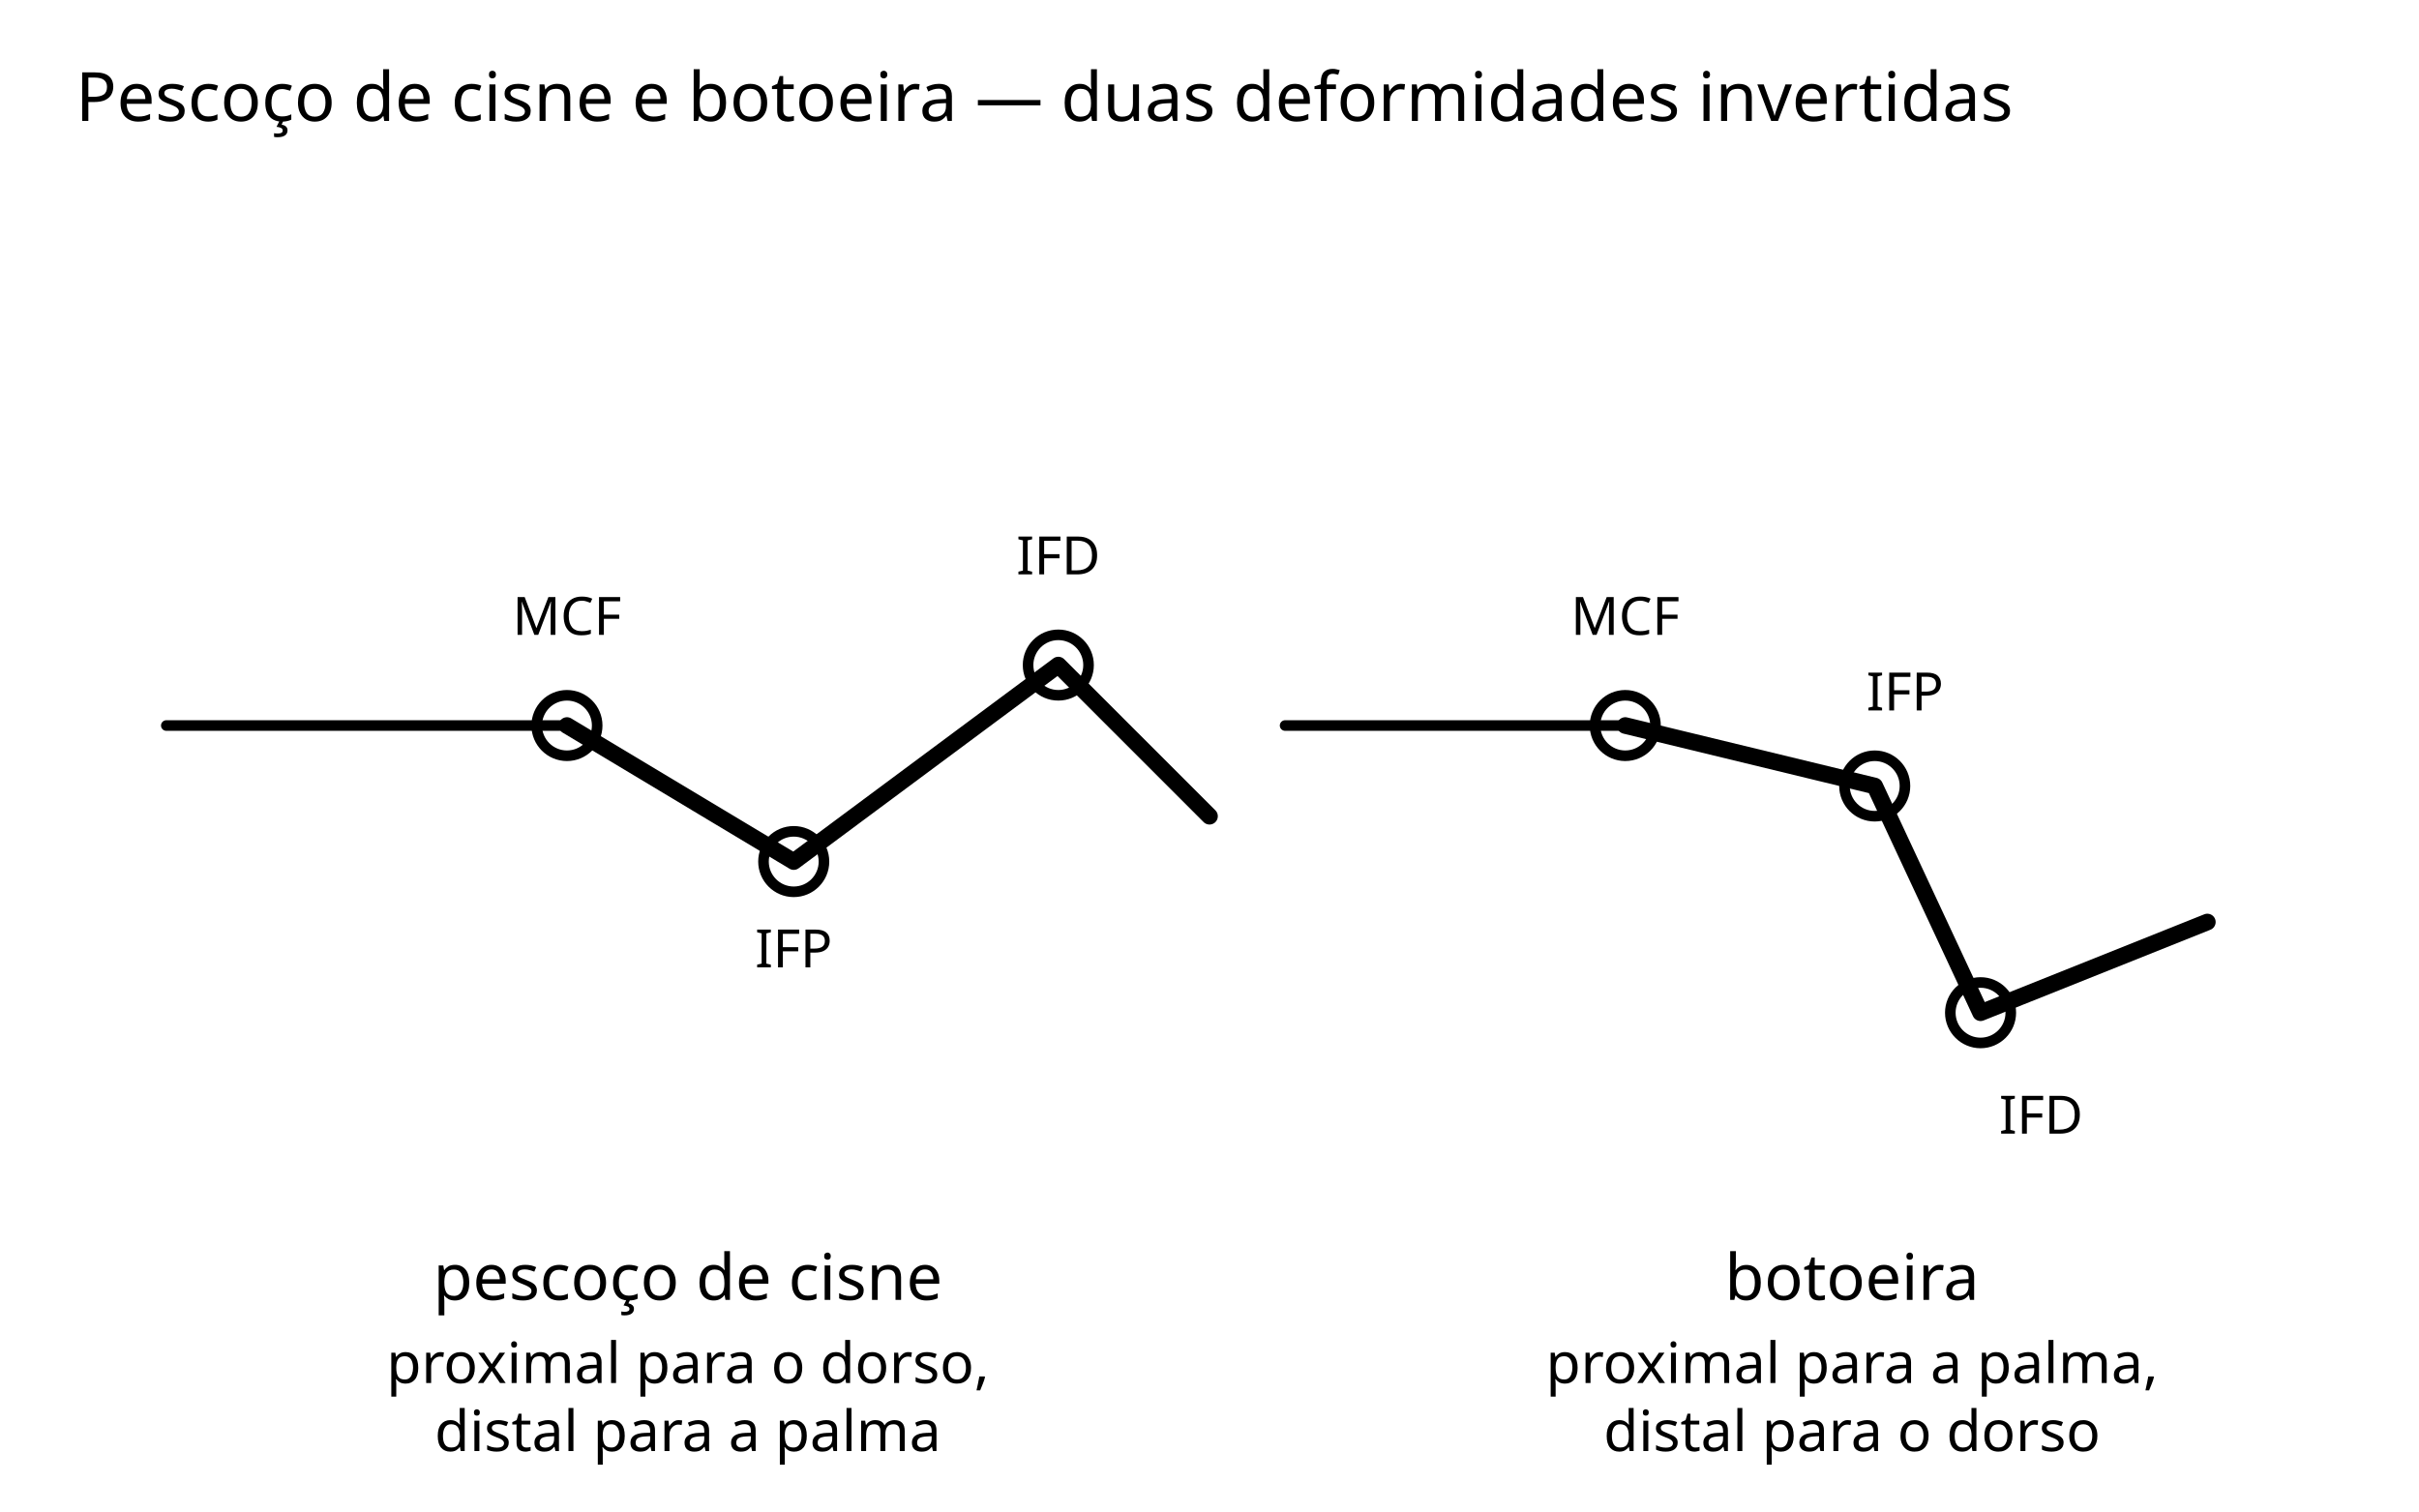
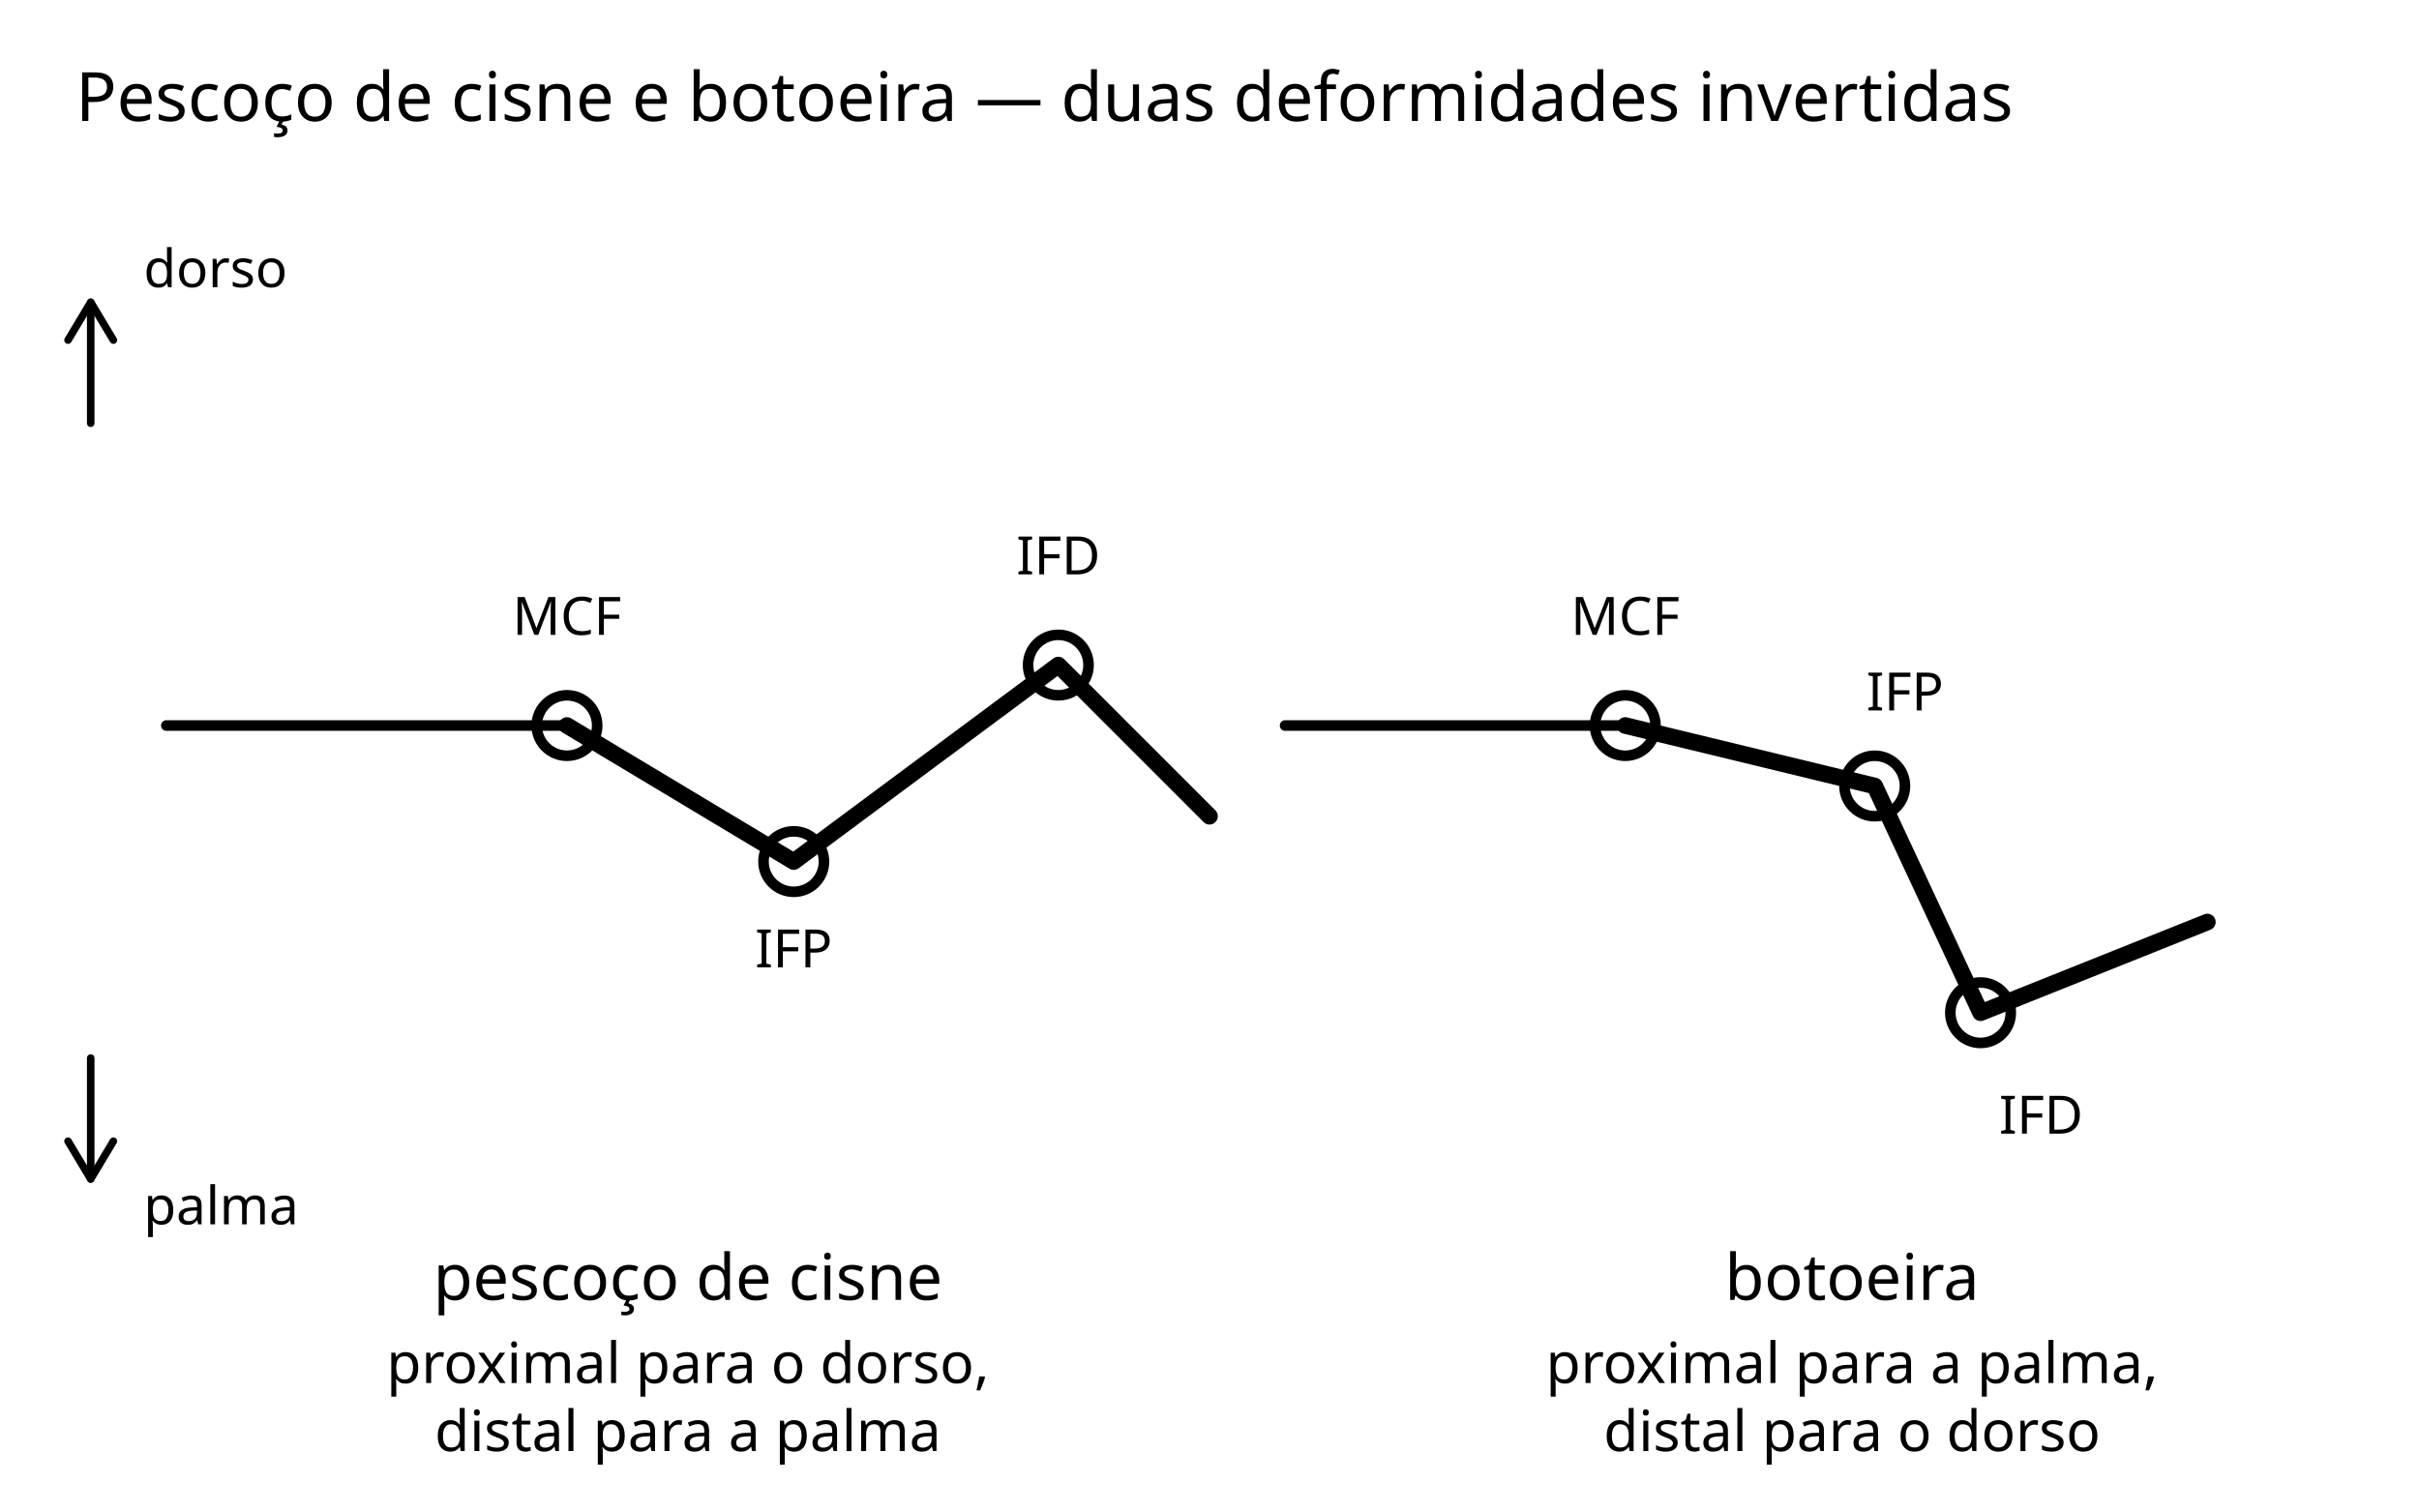
<svg xmlns="http://www.w3.org/2000/svg" viewBox="0 0 320 200" fill="none" stroke="currentColor" stroke-width="2" stroke-linecap="round" stroke-linejoin="round">
  <g font-family="sans-serif" font-size="9" fill="currentColor" stroke="none">
    <text x="10" y="16">Pescoço de cisne e botoeira — duas deformidades invertidas</text>
+   </g>
+   <path d="M 12 40 L 12 56" stroke-width="1" />
+   <path d="M 12 40 L 9 45 M 12 40 L 15 45" stroke-width="1" />
+   <path d="M 12 140 L 12 156" stroke-width="1" />
+   <path d="M 12 156 L 9 151 M 12 156 L 15 151" stroke-width="1" />
+   <g font-family="sans-serif" font-size="7" fill="currentColor" stroke="none">
+     <text x="19" y="38">dorso</text>
+     <text x="19" y="162">palma</text>
  </g>
  <path d="M 22 96 L 75 96" stroke-width="1.4" />
  <path d="M 75 96 L 105 114 L 140 88 L 160 108" stroke-width="2.2" />
  <circle cx="75" cy="96" r="4" stroke-width="1.4" />
  <circle cx="105" cy="114" r="4" stroke-width="1.4" />
  <circle cx="140" cy="88" r="4" stroke-width="1.4" />
  <path d="M 170 96 L 215 96" stroke-width="1.4" />
  <path d="M 215 96 L 248 104 L 262 134 L 292 122" stroke-width="2.2" />
  <circle cx="215" cy="96" r="4" stroke-width="1.4" />
  <circle cx="248" cy="104" r="4" stroke-width="1.4" />
  <circle cx="262" cy="134" r="4" stroke-width="1.4" />
  <g font-family="sans-serif" font-size="7" fill="currentColor" stroke="none" text-anchor="middle">
    <text x="75" y="84">MCF</text>
    <text x="105" y="128">IFP</text>
    <text x="140" y="76">IFD</text>
    <text x="215" y="84">MCF</text>
    <text x="252" y="94">IFP</text>
    <text x="270" y="150">IFD</text>
  </g>
  <g font-family="sans-serif" font-size="8.5" fill="currentColor" stroke="none" text-anchor="middle">
    <text x="91" y="172">pescoço de cisne</text>
    <text x="245" y="172">botoeira</text>
  </g>
  <g font-family="sans-serif" font-size="7.5" fill="currentColor" stroke="none" text-anchor="middle">
    <text x="91" y="183">proximal para o dorso,</text>
    <text x="91" y="192">distal para a palma</text>
    <text x="245" y="183">proximal para a palma,</text>
    <text x="245" y="192">distal para o dorso</text>
  </g>
</svg>
